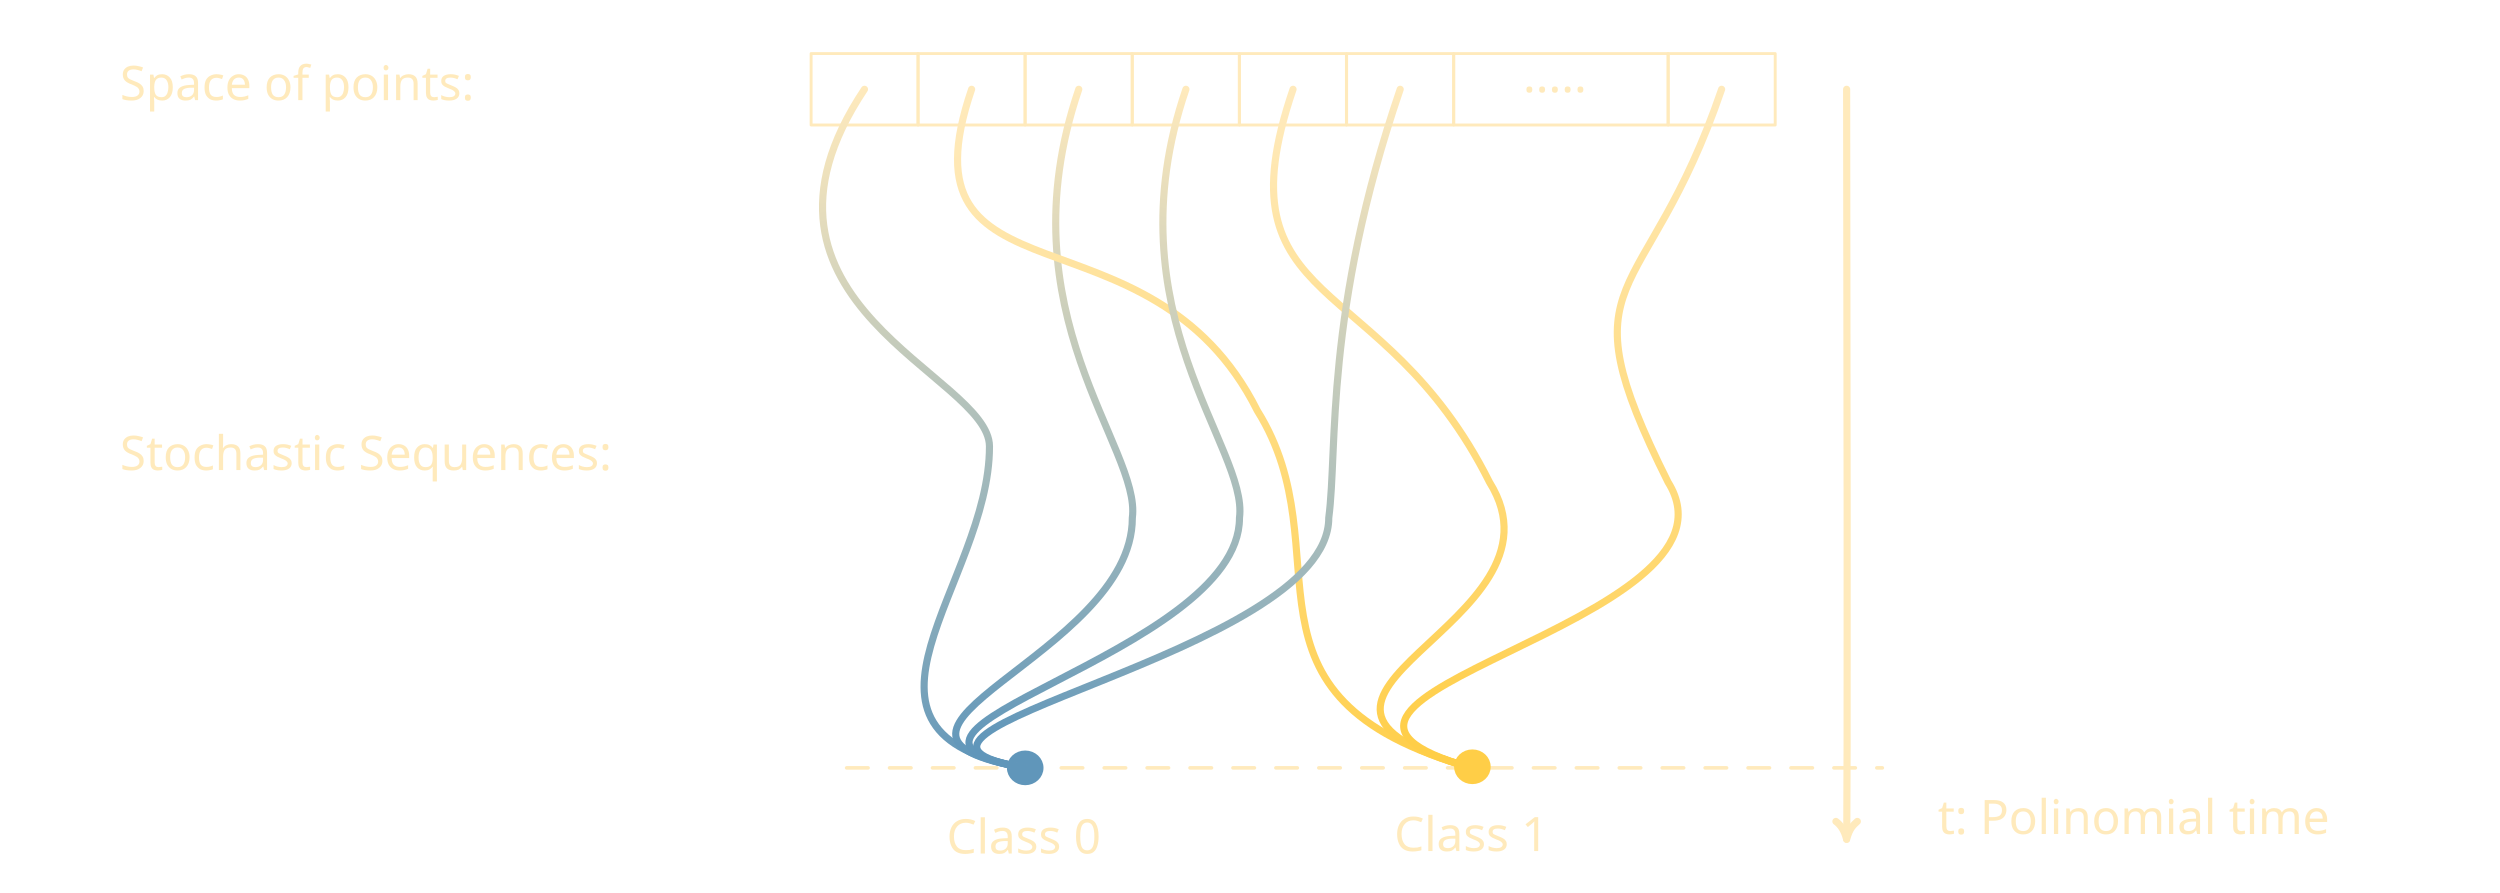
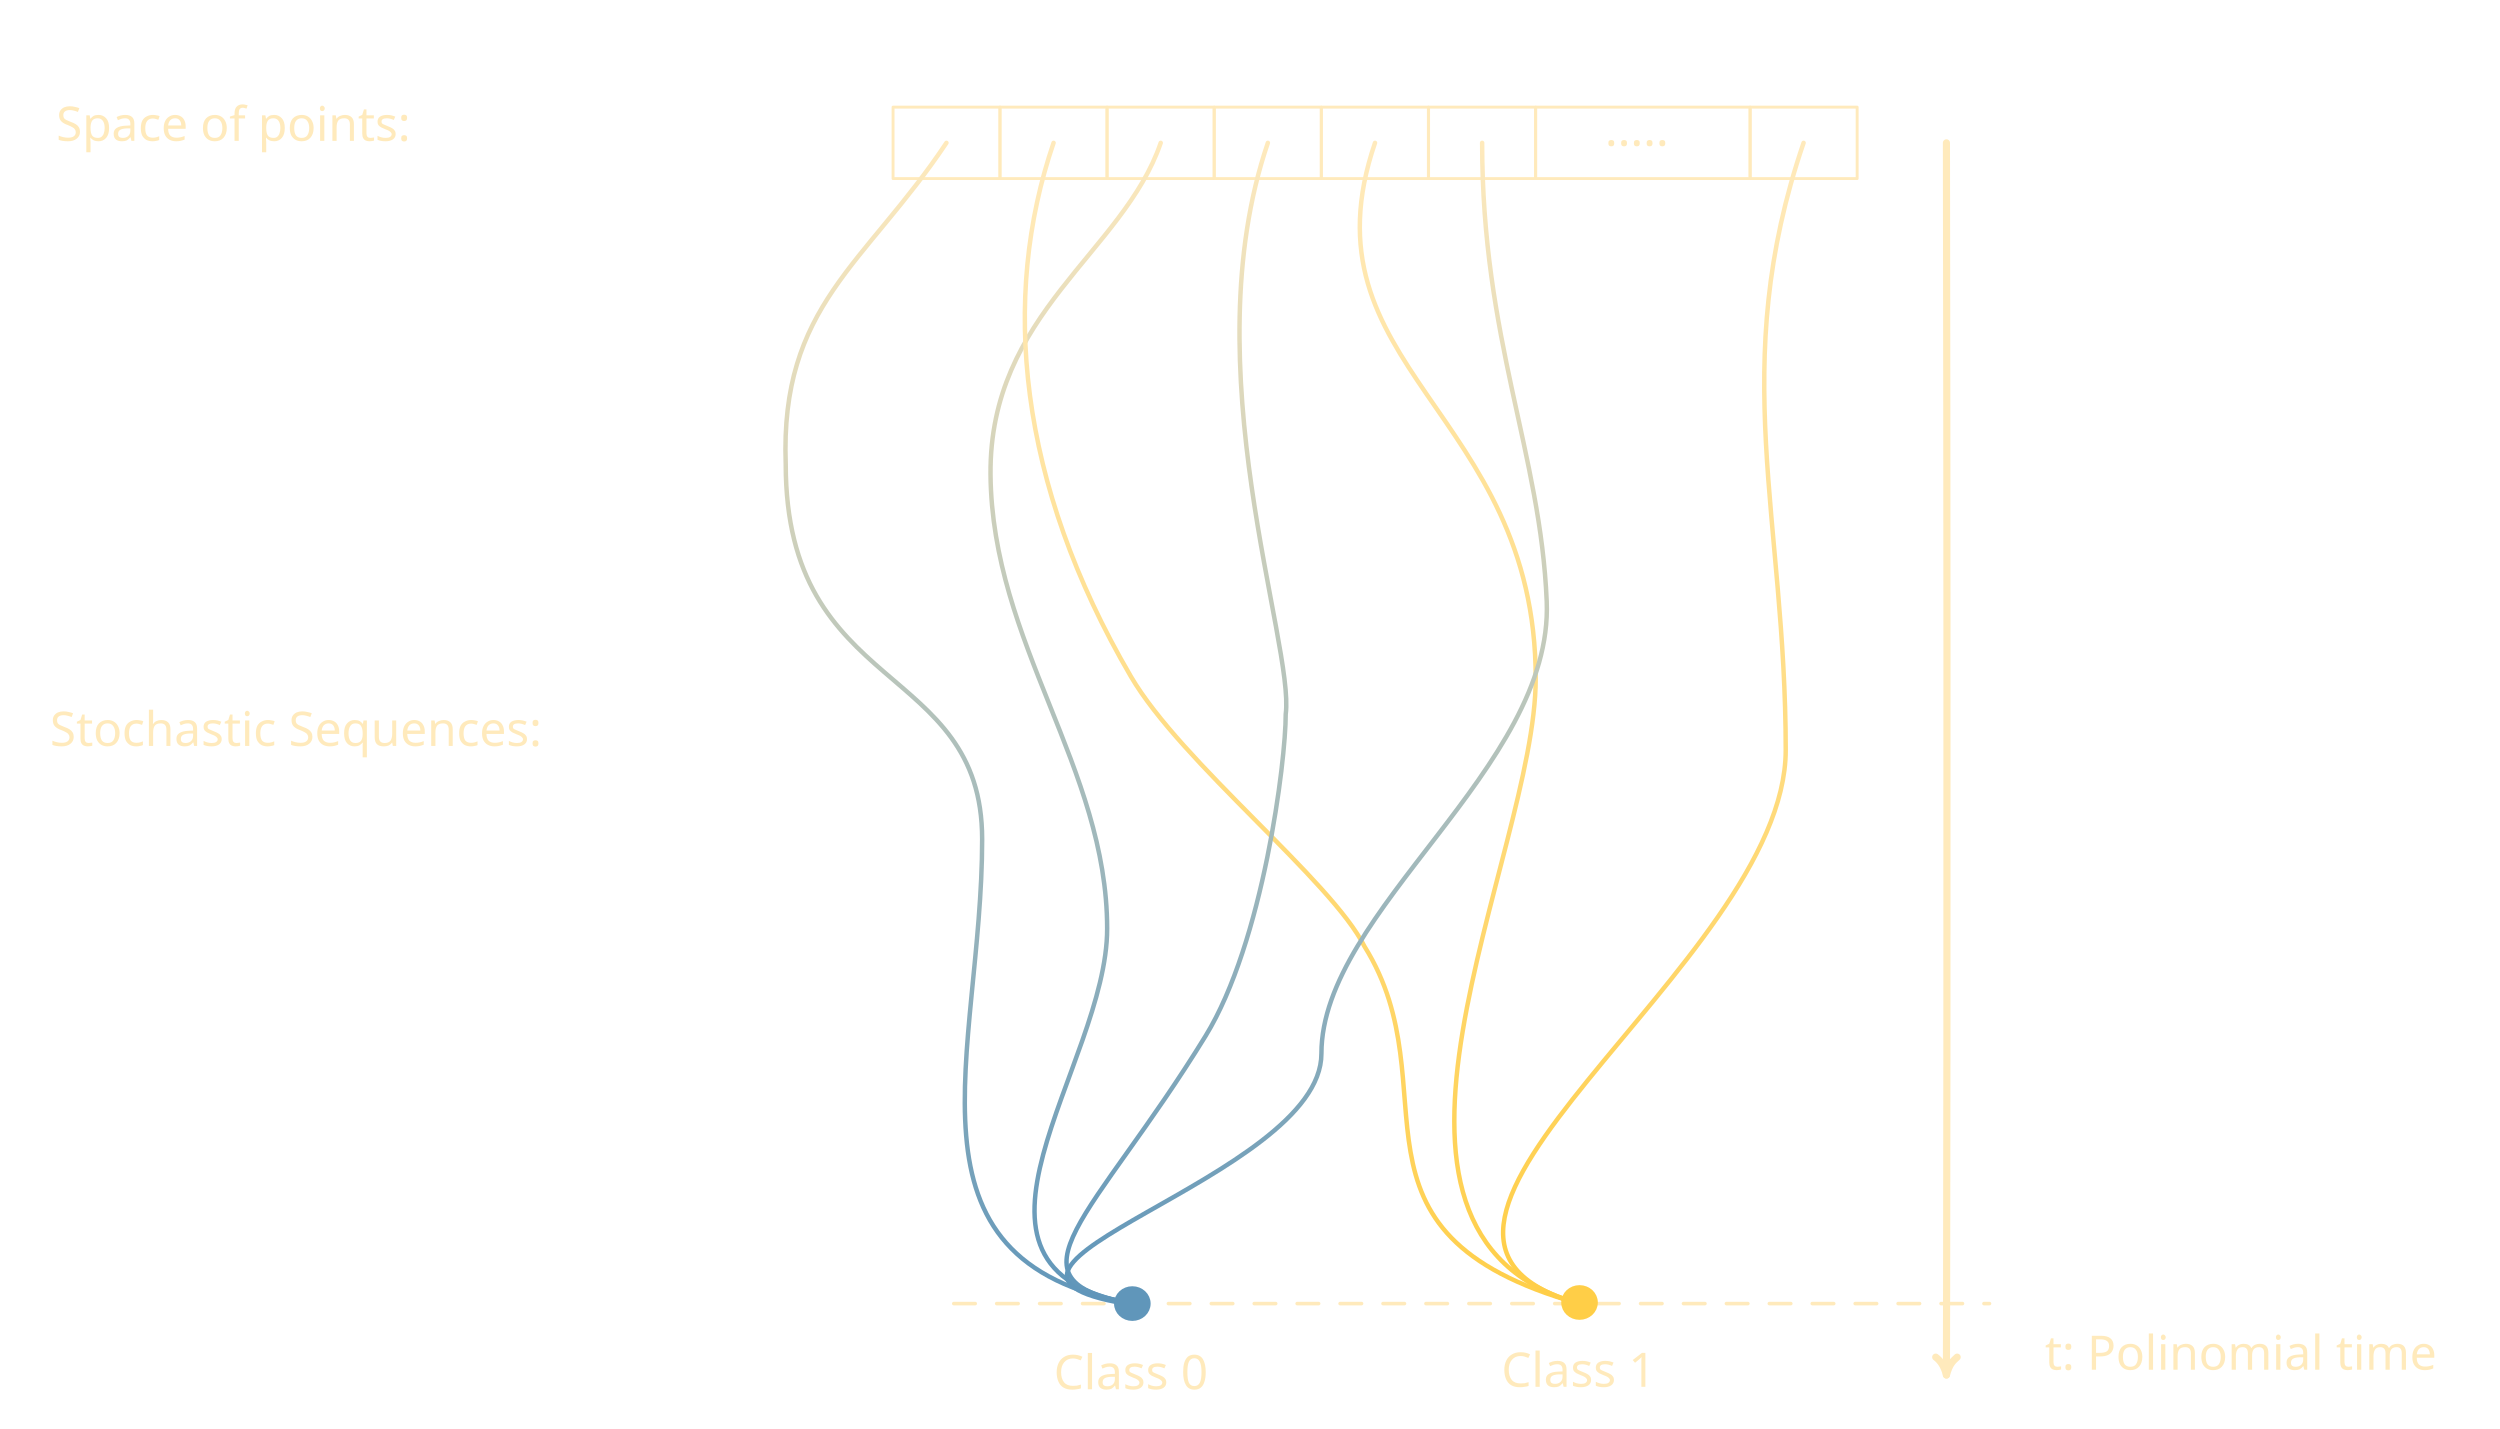
- <svg xmlns="http://www.w3.org/2000/svg" xmlns:xlink="http://www.w3.org/1999/xlink" width="700" height="250" viewBox="0 0 185.208 66.146" version="1.1" id="svg8">
+ <svg xmlns="http://www.w3.org/2000/svg" xmlns:xlink="http://www.w3.org/1999/xlink" width="700" height="400" viewBox="0 0 185.208 105.833" version="1.1" id="svg8">
  <defs id="defs2">
    <linearGradient id="linearGradient892">
      <stop style="stop-color:#ffce47;stop-opacity:1" offset="0" id="stop888" />
      <stop style="stop-color:#ffeabc;stop-opacity:1" offset="1" id="stop890" />
    </linearGradient>
    <linearGradient id="linearGradient886">
      <stop id="stop882" offset="0" style="stop-color:#ffeabc;stop-opacity:1;" />
      <stop id="stop884" offset="1" style="stop-color:#6096ba;stop-opacity:1" />
    </linearGradient>
-     <linearGradient xlink:href="#linearGradient886" id="linearGradient5234" x1="39.688" y1="237.469" x2="52.917" y2="287.74" gradientUnits="userSpaceOnUse" gradientTransform="translate(23.03304,-6.4941406e-6)" />
-     <linearGradient xlink:href="#linearGradient886" id="linearGradient864" x1="56.885" y1="237.469" x2="52.917" y2="287.74" gradientUnits="userSpaceOnUse" gradientTransform="translate(23.03304,-6.4941406e-6)" />
-     <linearGradient xlink:href="#linearGradient886" id="linearGradient872" x1="64.823" y1="237.469" x2="52.917" y2="287.74" gradientUnits="userSpaceOnUse" gradientTransform="translate(23.03304,-6.4941406e-6)" />
-     <linearGradient xlink:href="#linearGradient886" id="linearGradient880" x1="80.698" y1="237.469" x2="52.917" y2="287.74" gradientUnits="userSpaceOnUse" gradientTransform="translate(23.03304,-6.4941406e-6)" />
-     <linearGradient xlink:href="#linearGradient892" id="linearGradient894" x1="85.99" y1="287.74" x2="104.51" y2="237.469" gradientUnits="userSpaceOnUse" gradientTransform="translate(23.03304,-6.4941406e-6)" />
-     <linearGradient xlink:href="#linearGradient892" id="linearGradient915" x1="85.99" y1="287.74" x2="80.698" y2="237.469" gradientUnits="userSpaceOnUse" gradientTransform="translate(23.03304,-6.4941406e-6)" />
-     <linearGradient xlink:href="#linearGradient892" id="linearGradient923" x1="85.99" y1="287.74" x2="48.948" y2="237.469" gradientUnits="userSpaceOnUse" gradientTransform="translate(23.03304,-6.4941406e-6)" />
+     <linearGradient xlink:href="#linearGradient886" id="linearGradient5234" x1="39.144" y1="201.75" x2="52.917" y2="287.74" gradientUnits="userSpaceOnUse" gradientTransform="translate(30.97055,-6.4941406e-6)" />
+     <linearGradient xlink:href="#linearGradient886" id="linearGradient864" x1="55.019" y1="201.75" x2="52.917" y2="287.74" gradientUnits="userSpaceOnUse" gradientTransform="translate(30.97055,-6.4941406e-6)" />
+     <linearGradient xlink:href="#linearGradient886" id="linearGradient872" x1="62.957" y1="201.75" x2="52.917" y2="287.74" gradientUnits="userSpaceOnUse" gradientTransform="translate(30.97055,-6.4941406e-6)" />
+     <linearGradient xlink:href="#linearGradient886" id="linearGradient880" x1="78.832" y1="201.75" x2="52.917" y2="287.74" gradientUnits="userSpaceOnUse" gradientTransform="translate(30.97055,-6.4941406e-6)" />
+     <linearGradient xlink:href="#linearGradient892" id="linearGradient894" x1="85.99" y1="287.74" x2="102.644" y2="201.75" gradientUnits="userSpaceOnUse" gradientTransform="translate(30.97055,-6.4941406e-6)" />
+     <linearGradient xlink:href="#linearGradient892" id="linearGradient915" x1="85.99" y1="287.74" x2="70.894" y2="201.75" gradientUnits="userSpaceOnUse" gradientTransform="translate(30.97055,-6.4941406e-6)" />
+     <linearGradient xlink:href="#linearGradient892" id="linearGradient923" x1="85.99" y1="287.74" x2="47.082" y2="201.75" gradientUnits="userSpaceOnUse" gradientTransform="translate(30.97055,-6.4941406e-6)" />
  </defs>
-   <g id="layer1" transform="translate(0,-230.8542)">
-     <path style="fill:none;stroke:#ffeabc;stroke-width:0.265;stroke-linecap:round;stroke-linejoin:miter;stroke-miterlimit:4;stroke-dasharray:1.59, 1.59;stroke-dashoffset:0;stroke-opacity:1" d="m 62.721,287.74 c 76.729,0 76.729,0 76.729,0" id="path4998" />
-     <rect id="rect3717" width="7.923" height="5.292" x="60.089" y="234.823" style="fill:none;stroke:#ffeabc;stroke-width:0.216;stroke-linejoin:round;stroke-miterlimit:4;stroke-dasharray:none;stroke-opacity:0.99" />
-     <text xml:space="preserve" style="font-style:normal;font-variant:normal;font-weight:500;font-stretch:normal;font-size:4.233px;line-height:1.25;font-family:MathJax_Vector;-inkscape-font-specification:'MathJax_Vector, Medium';font-variant-ligatures:normal;font-variant-caps:normal;font-variant-numeric:normal;font-feature-settings:normal;text-align:start;letter-spacing:0px;word-spacing:0px;writing-mode:lr-tb;text-anchor:start;fill:#ffeabc;fill-opacity:1;stroke:none;stroke-width:0.265" x="8.877" y="238.274" id="text4712">
-       <tspan id="tspan4710" x="8.877" y="238.274" style="font-style:normal;font-variant:normal;font-weight:500;font-stretch:normal;font-size:3.528px;font-family:MathJax_Vector;-inkscape-font-specification:'MathJax_Vector, Medium';font-variant-ligatures:normal;font-variant-caps:normal;font-variant-numeric:normal;font-feature-settings:normal;text-align:start;writing-mode:lr-tb;text-anchor:start;fill:#ffeabc;fill-opacity:1;stroke-width:0.265">Space of points:</tspan>
+   <g id="layer1" transform="translate(0,-191.1667)">
+     <path style="fill:none;stroke:#ffeabc;stroke-width:0.265;stroke-linecap:round;stroke-linejoin:miter;stroke-miterlimit:4;stroke-dasharray:1.59, 1.59;stroke-dashoffset:0;stroke-opacity:1" d="m 70.658,287.74 c 76.729,0 76.729,0 76.729,0" id="path4998" />
+     <rect id="rect3717" width="7.923" height="5.292" x="66.16" y="199.104" style="fill:none;stroke:#ffeabc;stroke-width:0.216;stroke-linejoin:round;stroke-miterlimit:4;stroke-dasharray:none;stroke-opacity:0.99" />
+     <text xml:space="preserve" style="font-style:normal;font-variant:normal;font-weight:500;font-stretch:normal;font-size:4.233px;line-height:1.25;font-family:MathJax_Vector;-inkscape-font-specification:'MathJax_Vector, Medium';font-variant-ligatures:normal;font-variant-caps:normal;font-variant-numeric:normal;font-feature-settings:normal;text-align:start;letter-spacing:0px;word-spacing:0px;writing-mode:lr-tb;text-anchor:start;fill:#ffeabc;fill-opacity:1;stroke:none;stroke-width:0.265" x="4.161" y="201.602" id="text4712">
+       <tspan id="tspan4710" x="4.161" y="201.602" style="font-style:normal;font-variant:normal;font-weight:500;font-stretch:normal;font-size:3.528px;font-family:MathJax_Vector;-inkscape-font-specification:'MathJax_Vector, Medium';font-variant-ligatures:normal;font-variant-caps:normal;font-variant-numeric:normal;font-feature-settings:normal;text-align:start;writing-mode:lr-tb;text-anchor:start;fill:#ffeabc;fill-opacity:1;stroke-width:0.265">Space of points:</tspan>
    </text>
-     <rect id="rect3717-0" width="7.923" height="5.292" x="68.012" y="234.823" style="fill:none;stroke:#ffeabc;stroke-width:0.216;stroke-linejoin:round;stroke-miterlimit:4;stroke-dasharray:none;stroke-opacity:0.99" />
-     <rect id="rect3717-0-9" width="7.923" height="5.292" x="75.95" y="234.823" style="fill:none;stroke:#ffeabc;stroke-width:0.216;stroke-linejoin:round;stroke-miterlimit:4;stroke-dasharray:none;stroke-opacity:0.99" />
-     <rect id="rect3717-0-9-3" width="7.923" height="5.292" x="83.887" y="234.823" style="fill:none;stroke:#ffeabc;stroke-width:0.216;stroke-linejoin:round;stroke-miterlimit:4;stroke-dasharray:none;stroke-opacity:0.99" />
-     <rect id="rect3717-0-9-3-6" width="7.923" height="5.292" x="91.825" y="234.823" style="fill:none;stroke:#ffeabc;stroke-width:0.216;stroke-linejoin:round;stroke-miterlimit:4;stroke-dasharray:none;stroke-opacity:0.99" />
-     <rect id="rect3717-0-9-3-6-0" width="15.875" height="5.292" x="107.7" y="234.823" style="fill:none;stroke:#ffeabc;stroke-width:0.216;stroke-linejoin:round;stroke-miterlimit:4;stroke-dasharray:none;stroke-opacity:0.99" />
-     <rect id="rect3717-0-9-3-6-6" width="7.923" height="5.292" x="123.589" y="234.823" style="fill:none;stroke:#ffeabc;stroke-width:0.216;stroke-linejoin:round;stroke-miterlimit:4;stroke-dasharray:none;stroke-opacity:0.99" />
-     <ellipse style="fill:#6096ba;fill-opacity:1;stroke:#6096ba;stroke-width:0.51;stroke-linejoin:round;stroke-miterlimit:4;stroke-dasharray:none;stroke-opacity:1" id="path4828" cx="75.95" cy="287.74" rx="1.101" ry="1.03" />
-     <ellipse style="fill:#ffce47;fill-opacity:1;stroke:#ffce47;stroke-width:0.51;stroke-linejoin:round;stroke-miterlimit:4;stroke-dasharray:none;stroke-opacity:1" id="path4828-6" cx="109.08" cy="287.659" rx="1.101" ry="1.03" />
-     <rect id="rect3717-0-9-3-6-1" width="7.923" height="5.292" x="99.762" y="234.823" style="fill:none;stroke:#ffeabc;stroke-width:0.216;stroke-linejoin:round;stroke-miterlimit:4;stroke-dasharray:none;stroke-opacity:0.99" />
-     <path style="fill:none;stroke:url(#linearGradient5234);stroke-width:0.529;stroke-linecap:round;stroke-linejoin:miter;stroke-miterlimit:4;stroke-dasharray:none;stroke-opacity:1" d="m 64.043,237.469 c -10.583,15.875 9.26,21.167 9.26,26.458 0.02,10.178 -12.499,21.241 2.646,23.812" id="path4875" />
-     <path style="fill:none;stroke:url(#linearGradient864);stroke-width:0.529;stroke-linecap:round;stroke-linejoin:miter;stroke-miterlimit:4;stroke-dasharray:none;stroke-opacity:1" d="m 79.918,237.469 c -5.667,16.6 4.65,26.559 3.969,31.75 0.02,10.178 -23.082,15.949 -7.938,18.521" id="path4875-8" />
-     <path style="fill:none;stroke:url(#linearGradient923);stroke-width:0.529;stroke-linecap:round;stroke-linejoin:miter;stroke-miterlimit:4;stroke-dasharray:none;stroke-opacity:1" d="m 71.981,237.469 c -5.667,16.6 13.229,7.938 21.167,23.812 6.615,10.583 -2.81,21.188 15.875,26.458" id="path4875-8-7" />
-     <path style="fill:none;stroke:url(#linearGradient872);stroke-width:0.529;stroke-linecap:round;stroke-linejoin:miter;stroke-miterlimit:4;stroke-dasharray:none;stroke-opacity:1" d="m 87.856,237.469 c -5.667,16.6 4.65,26.559 3.969,31.75 0.02,10.178 -31.02,15.949 -15.875,18.521" id="path4875-8-9" />
-     <path style="fill:none;stroke:url(#linearGradient915);stroke-width:0.529;stroke-linecap:round;stroke-linejoin:miter;stroke-miterlimit:4;stroke-dasharray:none;stroke-opacity:1" d="m 95.793,237.469 c -5.667,16.6 6.615,13.229 14.552,29.104 6.615,10.583 -20.008,15.896 -1.323,21.167" id="path4875-8-7-2" />
-     <path style="fill:none;stroke:url(#linearGradient880);stroke-width:0.529;stroke-linecap:round;stroke-linejoin:miter;stroke-miterlimit:4;stroke-dasharray:none;stroke-opacity:1" d="m 103.731,237.469 c -5.667,16.6 -4.611,26.559 -5.292,31.75 0.02,10.178 -37.635,15.949 -22.49,18.521" id="path4875-8-9-0" />
-     <path style="fill:none;stroke:url(#linearGradient894);stroke-width:0.529;stroke-linecap:round;stroke-linejoin:miter;stroke-miterlimit:4;stroke-dasharray:none;stroke-opacity:1" d="m 127.544,237.469 c -5.667,16.6 -11.906,13.229 -3.969,29.104 6.615,10.583 -33.238,15.896 -14.552,21.167" id="path4875-8-7-2-2" />
-     <path style="fill:none;stroke:#ffeabc;stroke-width:0.529;stroke-linecap:round;stroke-linejoin:round;stroke-miterlimit:4;stroke-dasharray:none;stroke-opacity:1" d="m 136.804,237.469 c 0.095,55.374 0,55.562 0,55.562" id="path4990" />
-     <path style="fill:none;stroke:#ffeabc;stroke-width:0.529;stroke-linecap:round;stroke-linejoin:round;stroke-miterlimit:4;stroke-dasharray:none;stroke-opacity:1" d="m 136.01,291.708 c 0.348,0.259 0.629,0.664 0.794,1.323 0.23,-0.865 0.515,-1.054 0.794,-1.323" id="path4992" />
-     <text xml:space="preserve" style="font-style:normal;font-variant:normal;font-weight:500;font-stretch:normal;font-size:4.233px;line-height:1.25;font-family:MathJax_Vector;-inkscape-font-specification:'MathJax_Vector, Medium';font-variant-ligatures:normal;font-variant-caps:normal;font-variant-numeric:normal;font-feature-settings:normal;text-align:start;letter-spacing:0px;word-spacing:0px;writing-mode:lr-tb;text-anchor:start;fill:#ffeabc;fill-opacity:1;stroke:none;stroke-width:0.265;stroke-opacity:1" x="143.552" y="292.644" id="text4996">
-       <tspan id="tspan4994" x="143.552" y="292.644" style="font-style:normal;font-variant:normal;font-weight:500;font-stretch:normal;font-size:3.528px;font-family:MathJax_Vector;-inkscape-font-specification:'MathJax_Vector, Medium';font-variant-ligatures:normal;font-variant-caps:normal;font-variant-numeric:normal;font-feature-settings:normal;text-align:start;writing-mode:lr-tb;text-anchor:start;fill:#ffeabc;fill-opacity:1;stroke:none;stroke-width:0.265;stroke-opacity:1">t: Polinomial time</tspan>
+     <rect id="rect3717-0" width="7.923" height="5.292" x="74.083" y="199.104" style="fill:none;stroke:#ffeabc;stroke-width:0.216;stroke-linejoin:round;stroke-miterlimit:4;stroke-dasharray:none;stroke-opacity:0.99" />
+     <rect id="rect3717-0-9" width="7.923" height="5.292" x="82.021" y="199.104" style="fill:none;stroke:#ffeabc;stroke-width:0.216;stroke-linejoin:round;stroke-miterlimit:4;stroke-dasharray:none;stroke-opacity:0.99" />
+     <rect id="rect3717-0-9-3" width="7.923" height="5.292" x="89.958" y="199.104" style="fill:none;stroke:#ffeabc;stroke-width:0.216;stroke-linejoin:round;stroke-miterlimit:4;stroke-dasharray:none;stroke-opacity:0.99" />
+     <rect id="rect3717-0-9-3-6" width="7.923" height="5.292" x="97.896" y="199.104" style="fill:none;stroke:#ffeabc;stroke-width:0.216;stroke-linejoin:round;stroke-miterlimit:4;stroke-dasharray:none;stroke-opacity:0.99" />
+     <rect id="rect3717-0-9-3-6-0" width="15.875" height="5.292" x="113.771" y="199.104" style="fill:none;stroke:#ffeabc;stroke-width:0.216;stroke-linejoin:round;stroke-miterlimit:4;stroke-dasharray:none;stroke-opacity:0.99" />
+     <rect id="rect3717-0-9-3-6-6" width="7.923" height="5.292" x="129.66" y="199.104" style="fill:none;stroke:#ffeabc;stroke-width:0.216;stroke-linejoin:round;stroke-miterlimit:4;stroke-dasharray:none;stroke-opacity:0.99" />
+     <ellipse style="fill:#6096ba;fill-opacity:1;stroke:#6096ba;stroke-width:0.51;stroke-linejoin:round;stroke-miterlimit:4;stroke-dasharray:none;stroke-opacity:1" id="path4828" cx="83.887" cy="287.74" rx="1.101" ry="1.03" />
+     <ellipse style="fill:#ffce47;fill-opacity:1;stroke:#ffce47;stroke-width:0.51;stroke-linejoin:round;stroke-miterlimit:4;stroke-dasharray:none;stroke-opacity:1" id="path4828-6" cx="117.017" cy="287.659" rx="1.101" ry="1.03" />
+     <rect id="rect3717-0-9-3-6-1" width="7.923" height="5.292" x="105.833" y="199.104" style="fill:none;stroke:#ffeabc;stroke-width:0.216;stroke-linejoin:round;stroke-miterlimit:4;stroke-dasharray:none;stroke-opacity:0.99" />
+     <path style="fill:none;stroke:url(#linearGradient5234);stroke-width:0.331;stroke-linecap:round;stroke-linejoin:miter;stroke-miterlimit:4;stroke-dasharray:none;stroke-opacity:1" d="m 70.115,201.75 c -6.031,9.046 -12.332,12.046 -11.906,23.812 0,17.198 14.552,14.552 14.552,27.781 0,15.875 -6.863,31.246 11.127,34.396" id="path4875" />
+     <path style="fill:none;stroke:url(#linearGradient864);stroke-width:0.331;stroke-linecap:round;stroke-linejoin:miter;stroke-miterlimit:4;stroke-dasharray:none;stroke-opacity:1" d="m 85.99,201.75 c -2.771,8.118 -12.711,12.619 -12.609,24.569 0.106,12.487 8.64,21.733 8.64,33.639 0.02,10.178 -13.279,25.21 1.866,27.781" id="path4875-8" />
+     <path style="fill:none;stroke:url(#linearGradient923);stroke-width:0.331;stroke-linecap:round;stroke-linejoin:miter;stroke-miterlimit:4;stroke-dasharray:none;stroke-opacity:1" d="m 78.052,201.75 c -3.924,11.496 -2.658,25.199 5.73,39.537 3.725,6.367 14.862,15.113 17.303,19.994 6.615,10.583 -2.81,21.188 15.875,26.458" id="path4875-8-7" />
+     <path style="fill:none;stroke:url(#linearGradient872);stroke-width:0.331;stroke-linecap:round;stroke-linejoin:miter;stroke-miterlimit:4;stroke-dasharray:none;stroke-opacity:1" d="m 93.927,201.75 c -5.667,16.6 2.004,37.142 1.323,42.333 0.007,3.465 -1.673,16.89 -5.938,23.832 -8.261,13.446 -15.414,18.129 -5.425,19.825" id="path4875-8-9" />
+     <path style="fill:none;stroke:url(#linearGradient915);stroke-width:0.331;stroke-linecap:round;stroke-linejoin:miter;stroke-miterlimit:4;stroke-dasharray:none;stroke-opacity:1" d="m 101.865,201.75 c -5.667,16.6 11.906,19.844 11.906,39.688 -5e-5,13.229 -15.496,41.032 3.189,46.302" id="path4875-8-7-2" />
+     <path style="fill:none;stroke:url(#linearGradient880);stroke-width:0.331;stroke-linecap:round;stroke-linejoin:miter;stroke-miterlimit:4;stroke-dasharray:none;stroke-opacity:1" d="m 109.802,201.75 c -5e-5,14.552 4.331,22.971 4.784,33.976 0.507,12.326 -16.691,22.91 -16.691,33.493 0,9.26 -29.697,15.949 -14.552,18.521" id="path4875-8-9-0" />
+     <path style="fill:none;stroke:url(#linearGradient894);stroke-width:0.331;stroke-linecap:round;stroke-linejoin:miter;stroke-miterlimit:4;stroke-dasharray:none;stroke-opacity:1" d="m 133.615,201.75 c -5.667,16.6 -1.323,27.781 -1.323,44.979 -5e-5,15.875 -34.017,35.74 -15.331,41.01" id="path4875-8-7-2-2" />
+     <path style="fill:none;stroke:#ffeabc;stroke-width:0.529;stroke-linecap:round;stroke-linejoin:round;stroke-miterlimit:4;stroke-dasharray:none;stroke-opacity:1" d="m 144.198,201.75 c 0.095,55.374 0,91.281 0,91.281" id="path4990" />
+     <path style="fill:none;stroke:#ffeabc;stroke-width:0.529;stroke-linecap:round;stroke-linejoin:round;stroke-miterlimit:4;stroke-dasharray:none;stroke-opacity:1" d="m 143.404,291.708 c 0.348,0.259 0.629,0.664 0.794,1.323 0.23,-0.865 0.515,-1.054 0.794,-1.323" id="path4992" />
+     <text xml:space="preserve" style="font-style:normal;font-variant:normal;font-weight:500;font-stretch:normal;font-size:4.233px;line-height:1.25;font-family:MathJax_Vector;-inkscape-font-specification:'MathJax_Vector, Medium';font-variant-ligatures:normal;font-variant-caps:normal;font-variant-numeric:normal;font-feature-settings:normal;text-align:start;letter-spacing:0px;word-spacing:0px;writing-mode:lr-tb;text-anchor:start;fill:#ffeabc;fill-opacity:1;stroke:none;stroke-width:0.265;stroke-opacity:1" x="151.489" y="292.644" id="text4996">
+       <tspan id="tspan4994" x="151.489" y="292.644" style="font-style:normal;font-variant:normal;font-weight:500;font-stretch:normal;font-size:3.528px;font-family:MathJax_Vector;-inkscape-font-specification:'MathJax_Vector, Medium';font-variant-ligatures:normal;font-variant-caps:normal;font-variant-numeric:normal;font-feature-settings:normal;text-align:start;writing-mode:lr-tb;text-anchor:start;fill:#ffeabc;fill-opacity:1;stroke:none;stroke-width:0.265;stroke-opacity:1">t: Polinomial time</tspan>
    </text>
-     <text xml:space="preserve" style="font-style:normal;font-weight:normal;font-size:10.583px;line-height:1.25;font-family:sans-serif;letter-spacing:0px;word-spacing:0px;fill:#ffeabc;fill-opacity:1;stroke:none;stroke-width:0.265" x="112.831" y="237.683" id="text5002">
-       <tspan id="tspan5000" x="112.831" y="237.683" style="font-size:3.528px;fill:#ffeabc;fill-opacity:1;stroke-width:0.265">.....</tspan>
+     <text xml:space="preserve" style="font-style:normal;font-weight:normal;font-size:10.583px;line-height:1.25;font-family:sans-serif;letter-spacing:0px;word-spacing:0px;fill:#ffeabc;fill-opacity:1;stroke:none;stroke-width:0.265" x="118.902" y="201.964" id="text5002">
+       <tspan id="tspan5000" x="118.902" y="201.964" style="font-size:3.528px;fill:#ffeabc;fill-opacity:1;stroke-width:0.265">.....</tspan>
    </text>
-     <text xml:space="preserve" style="font-style:normal;font-variant:normal;font-weight:500;font-stretch:normal;font-size:4.233px;line-height:1.25;font-family:MathJax_Vector;-inkscape-font-specification:'MathJax_Vector, Medium';font-variant-ligatures:normal;font-variant-caps:normal;font-variant-numeric:normal;font-feature-settings:normal;text-align:start;letter-spacing:0px;word-spacing:0px;writing-mode:lr-tb;text-anchor:start;fill:#ffeabc;fill-opacity:1;stroke:none;stroke-width:0.265" x="70.126" y="294.083" id="text4712-9">
-       <tspan x="70.126" y="294.083" style="font-style:normal;font-variant:normal;font-weight:500;font-stretch:normal;font-size:3.528px;font-family:MathJax_Vector;-inkscape-font-specification:'MathJax_Vector, Medium';font-variant-ligatures:normal;font-variant-caps:normal;font-variant-numeric:normal;font-feature-settings:normal;text-align:start;writing-mode:lr-tb;text-anchor:start;opacity:0.98;fill:#ffeabc;fill-opacity:1;stroke-width:0.265" id="tspan5030">Class 0</tspan>
+     <text xml:space="preserve" style="font-style:normal;font-variant:normal;font-weight:500;font-stretch:normal;font-size:4.233px;line-height:1.25;font-family:MathJax_Vector;-inkscape-font-specification:'MathJax_Vector, Medium';font-variant-ligatures:normal;font-variant-caps:normal;font-variant-numeric:normal;font-feature-settings:normal;text-align:start;letter-spacing:0px;word-spacing:0px;writing-mode:lr-tb;text-anchor:start;fill:#ffeabc;fill-opacity:1;stroke:none;stroke-width:0.265" x="78.063" y="294.083" id="text4712-9">
+       <tspan x="78.063" y="294.083" style="font-style:normal;font-variant:normal;font-weight:500;font-stretch:normal;font-size:3.528px;font-family:MathJax_Vector;-inkscape-font-specification:'MathJax_Vector, Medium';font-variant-ligatures:normal;font-variant-caps:normal;font-variant-numeric:normal;font-feature-settings:normal;text-align:start;writing-mode:lr-tb;text-anchor:start;opacity:0.98;fill:#ffeabc;fill-opacity:1;stroke-width:0.265" id="tspan5030">Class 0</tspan>
    </text>
-     <text xml:space="preserve" style="font-style:normal;font-variant:normal;font-weight:500;font-stretch:normal;font-size:4.233px;line-height:1.25;font-family:MathJax_Vector;-inkscape-font-specification:'MathJax_Vector, Medium';font-variant-ligatures:normal;font-variant-caps:normal;font-variant-numeric:normal;font-feature-settings:normal;text-align:start;letter-spacing:0px;word-spacing:0px;writing-mode:lr-tb;text-anchor:start;fill:#ffeabc;fill-opacity:1;stroke:none;stroke-width:0.265" x="8.877" y="265.678" id="text4712-9-8">
-       <tspan x="8.877" y="265.678" style="font-style:normal;font-variant:normal;font-weight:500;font-stretch:normal;font-size:3.528px;font-family:MathJax_Vector;-inkscape-font-specification:'MathJax_Vector, Medium';font-variant-ligatures:normal;font-variant-caps:normal;font-variant-numeric:normal;font-feature-settings:normal;text-align:start;writing-mode:lr-tb;text-anchor:start;fill:#ffeabc;fill-opacity:1;stroke-width:0.265" id="tspan5076">Stochastic Sequences:</tspan>
+     <text xml:space="preserve" style="font-style:normal;font-variant:normal;font-weight:500;font-stretch:normal;font-size:4.233px;line-height:1.25;font-family:MathJax_Vector;-inkscape-font-specification:'MathJax_Vector, Medium';font-variant-ligatures:normal;font-variant-caps:normal;font-variant-numeric:normal;font-feature-settings:normal;text-align:start;letter-spacing:0px;word-spacing:0px;writing-mode:lr-tb;text-anchor:start;fill:#ffeabc;fill-opacity:1;stroke:none;stroke-width:0.265" x="3.697" y="246.426" id="text4712-9-8">
+       <tspan x="3.697" y="246.426" style="font-style:normal;font-variant:normal;font-weight:500;font-stretch:normal;font-size:3.528px;font-family:MathJax_Vector;-inkscape-font-specification:'MathJax_Vector, Medium';font-variant-ligatures:normal;font-variant-caps:normal;font-variant-numeric:normal;font-feature-settings:normal;text-align:start;writing-mode:lr-tb;text-anchor:start;fill:#ffeabc;fill-opacity:1;stroke-width:0.265" id="tspan5076">Stochastic Sequences:</tspan>
    </text>
    <text xml:space="preserve" style="font-style:normal;font-variant:normal;font-weight:500;font-stretch:normal;font-size:3.528px;line-height:1.25;font-family:MathJax_Vector;-inkscape-font-specification:'MathJax_Vector, Medium';font-variant-ligatures:normal;font-variant-caps:normal;font-variant-numeric:normal;font-feature-settings:normal;text-align:start;letter-spacing:0px;word-spacing:0px;writing-mode:lr-tb;text-anchor:start;fill:#ffeabc;fill-opacity:1;stroke:none;stroke-width:0.265" x="125.199" y="292.798" id="text4712-9-3">
      <tspan x="125.199" y="295.994" style="font-style:normal;font-variant:normal;font-weight:500;font-stretch:normal;font-size:3.528px;font-family:MathJax_Vector;-inkscape-font-specification:'MathJax_Vector, Medium';font-variant-ligatures:normal;font-variant-caps:normal;font-variant-numeric:normal;font-feature-settings:normal;text-align:start;writing-mode:lr-tb;text-anchor:start;fill:#ffeabc;fill-opacity:1;stroke-width:0.265" id="tspan5103" />
    </text>
-     <text xml:space="preserve" style="font-style:normal;font-variant:normal;font-weight:500;font-stretch:normal;font-size:4.233px;line-height:1.25;font-family:MathJax_Vector;-inkscape-font-specification:'MathJax_Vector, Medium';font-variant-ligatures:normal;font-variant-caps:normal;font-variant-numeric:normal;font-feature-settings:normal;text-align:start;letter-spacing:0px;word-spacing:0px;writing-mode:lr-tb;text-anchor:start;fill:#ffeabc;fill-opacity:1;stroke:none;stroke-width:0.265" x="103.287" y="293.903" id="text4712-9-6">
-       <tspan x="103.287" y="293.903" style="font-style:normal;font-variant:normal;font-weight:500;font-stretch:normal;font-size:3.528px;font-family:MathJax_Vector;-inkscape-font-specification:'MathJax_Vector, Medium';font-variant-ligatures:normal;font-variant-caps:normal;font-variant-numeric:normal;font-feature-settings:normal;text-align:start;writing-mode:lr-tb;text-anchor:start;fill:#ffeabc;fill-opacity:1;stroke-width:0.265" id="tspan5030-7">Class 1</tspan>
+     <text xml:space="preserve" style="font-style:normal;font-variant:normal;font-weight:500;font-stretch:normal;font-size:4.233px;line-height:1.25;font-family:MathJax_Vector;-inkscape-font-specification:'MathJax_Vector, Medium';font-variant-ligatures:normal;font-variant-caps:normal;font-variant-numeric:normal;font-feature-settings:normal;text-align:start;letter-spacing:0px;word-spacing:0px;writing-mode:lr-tb;text-anchor:start;fill:#ffeabc;fill-opacity:1;stroke:none;stroke-width:0.265" x="111.225" y="293.903" id="text4712-9-6">
+       <tspan x="111.225" y="293.903" style="font-style:normal;font-variant:normal;font-weight:500;font-stretch:normal;font-size:3.528px;font-family:MathJax_Vector;-inkscape-font-specification:'MathJax_Vector, Medium';font-variant-ligatures:normal;font-variant-caps:normal;font-variant-numeric:normal;font-feature-settings:normal;text-align:start;writing-mode:lr-tb;text-anchor:start;fill:#ffeabc;fill-opacity:1;stroke-width:0.265" id="tspan5030-7">Class 1</tspan>
    </text>
  </g>
</svg>
